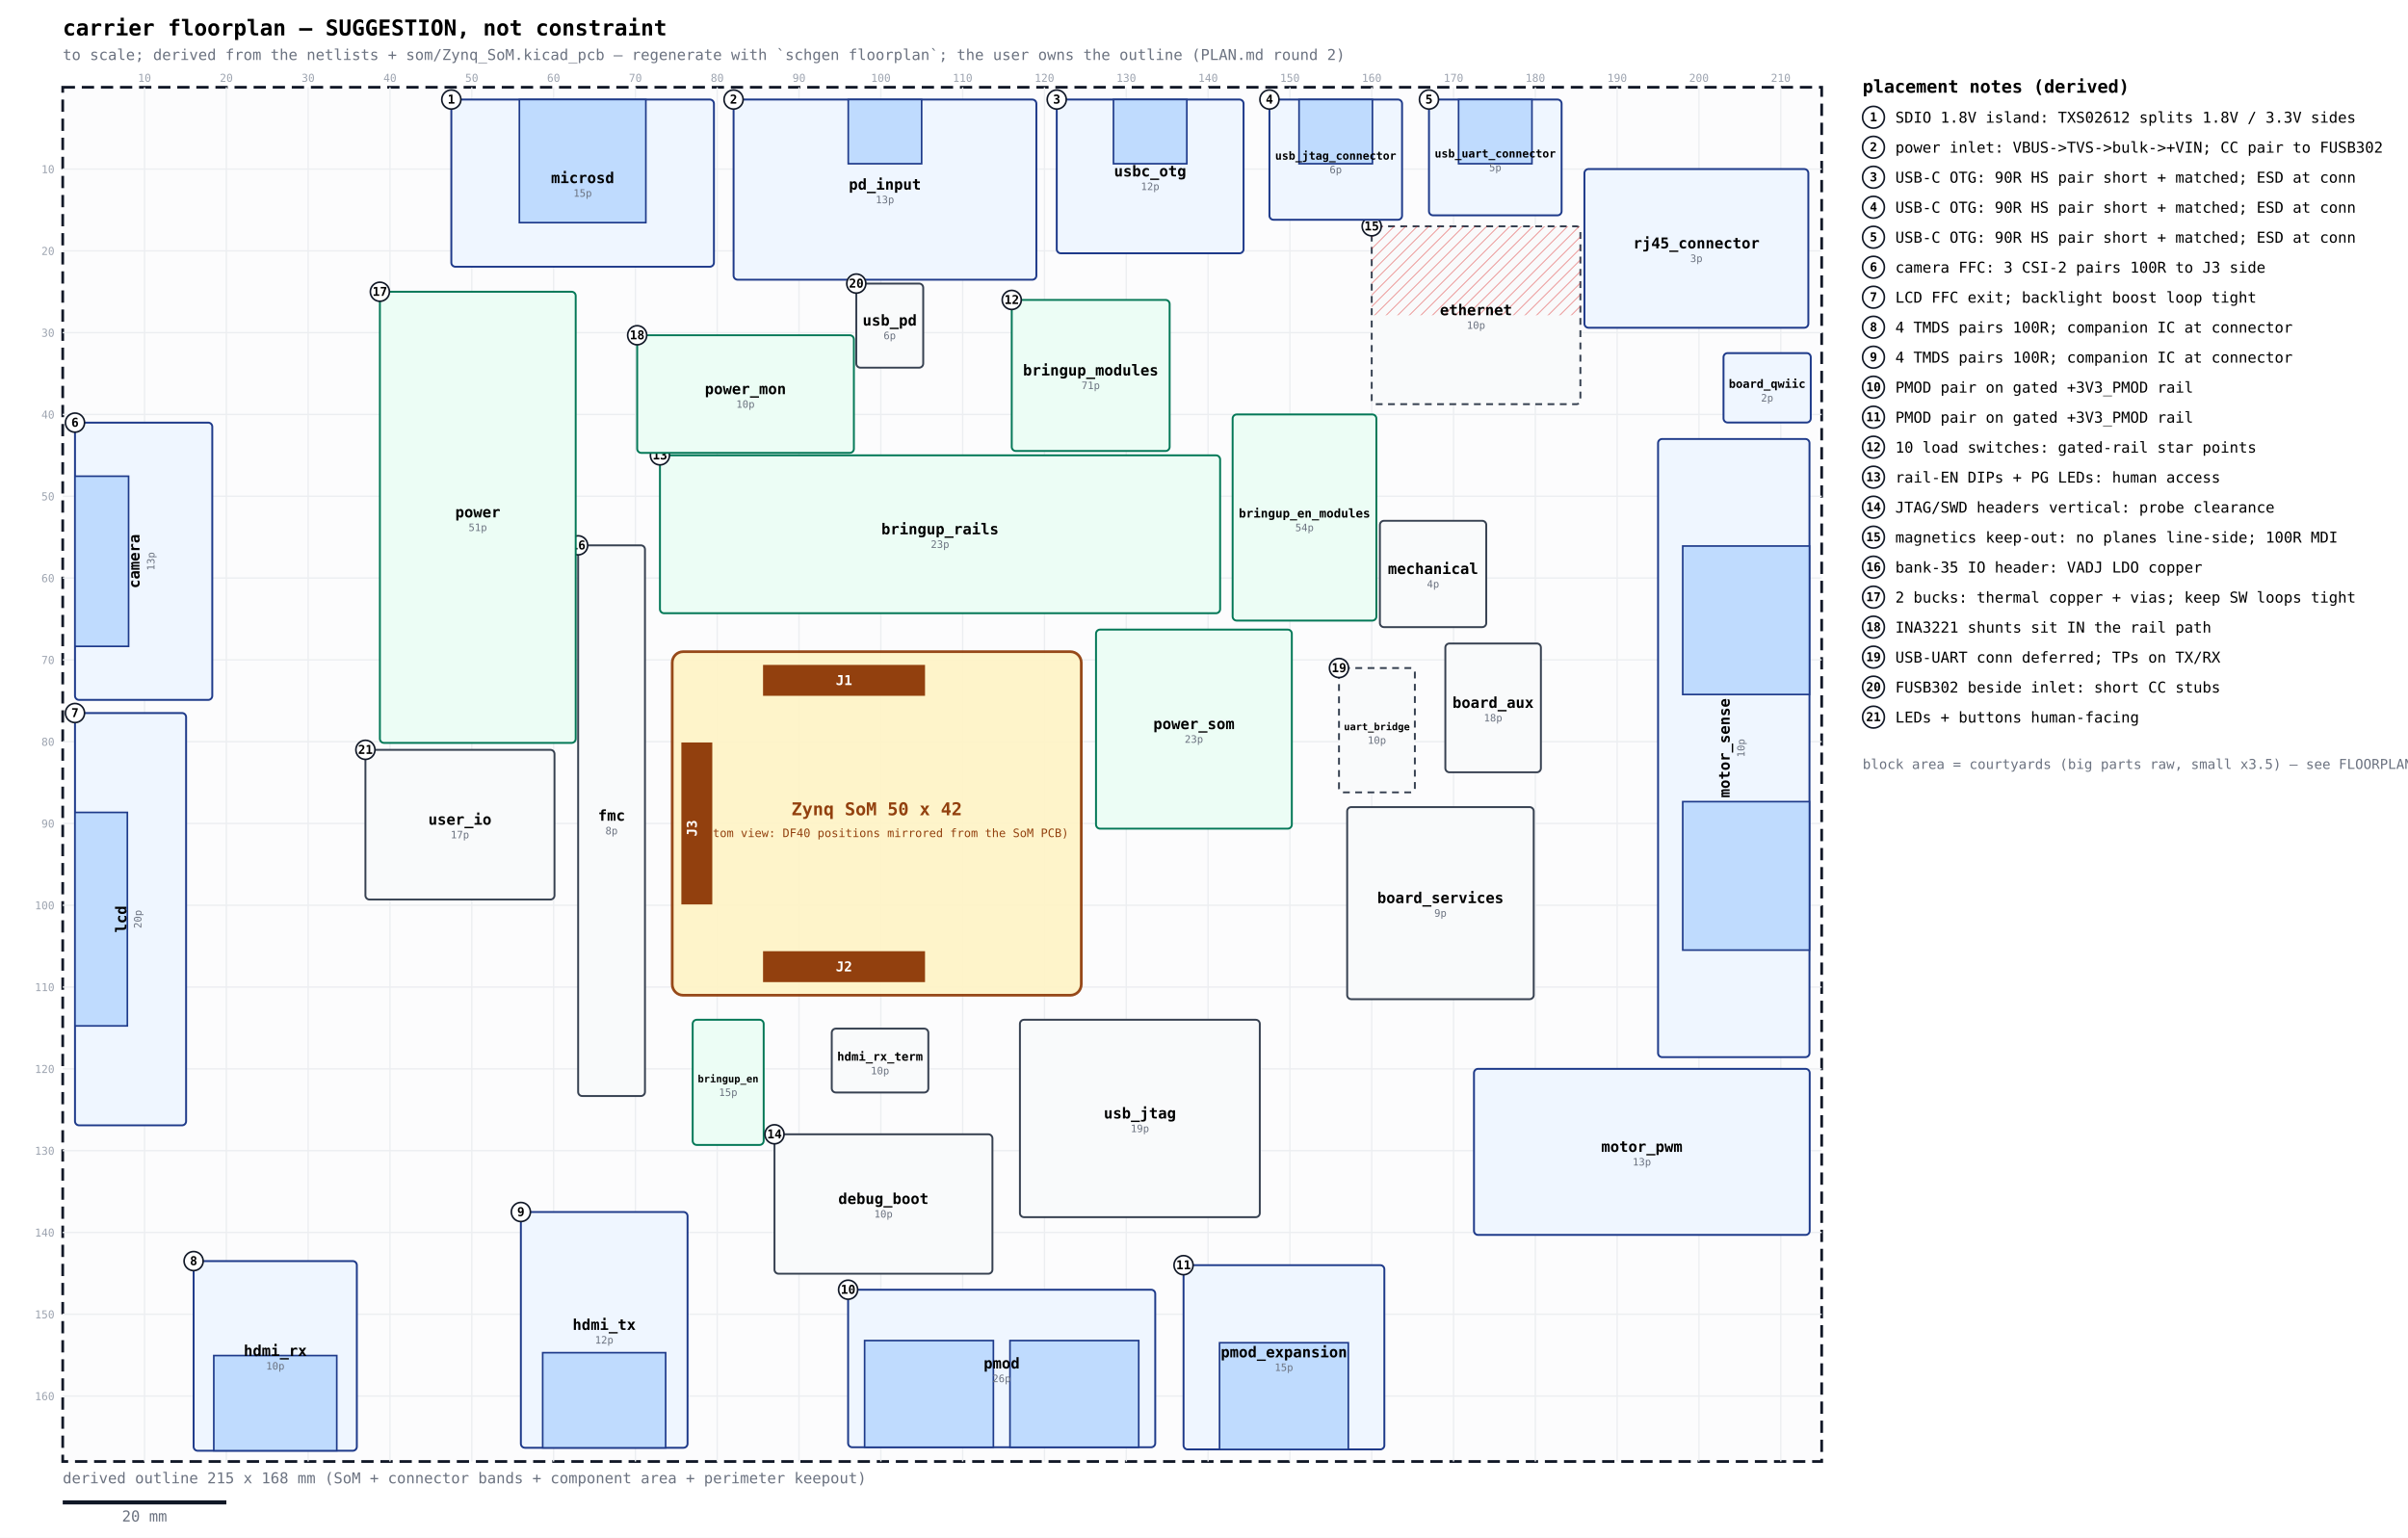
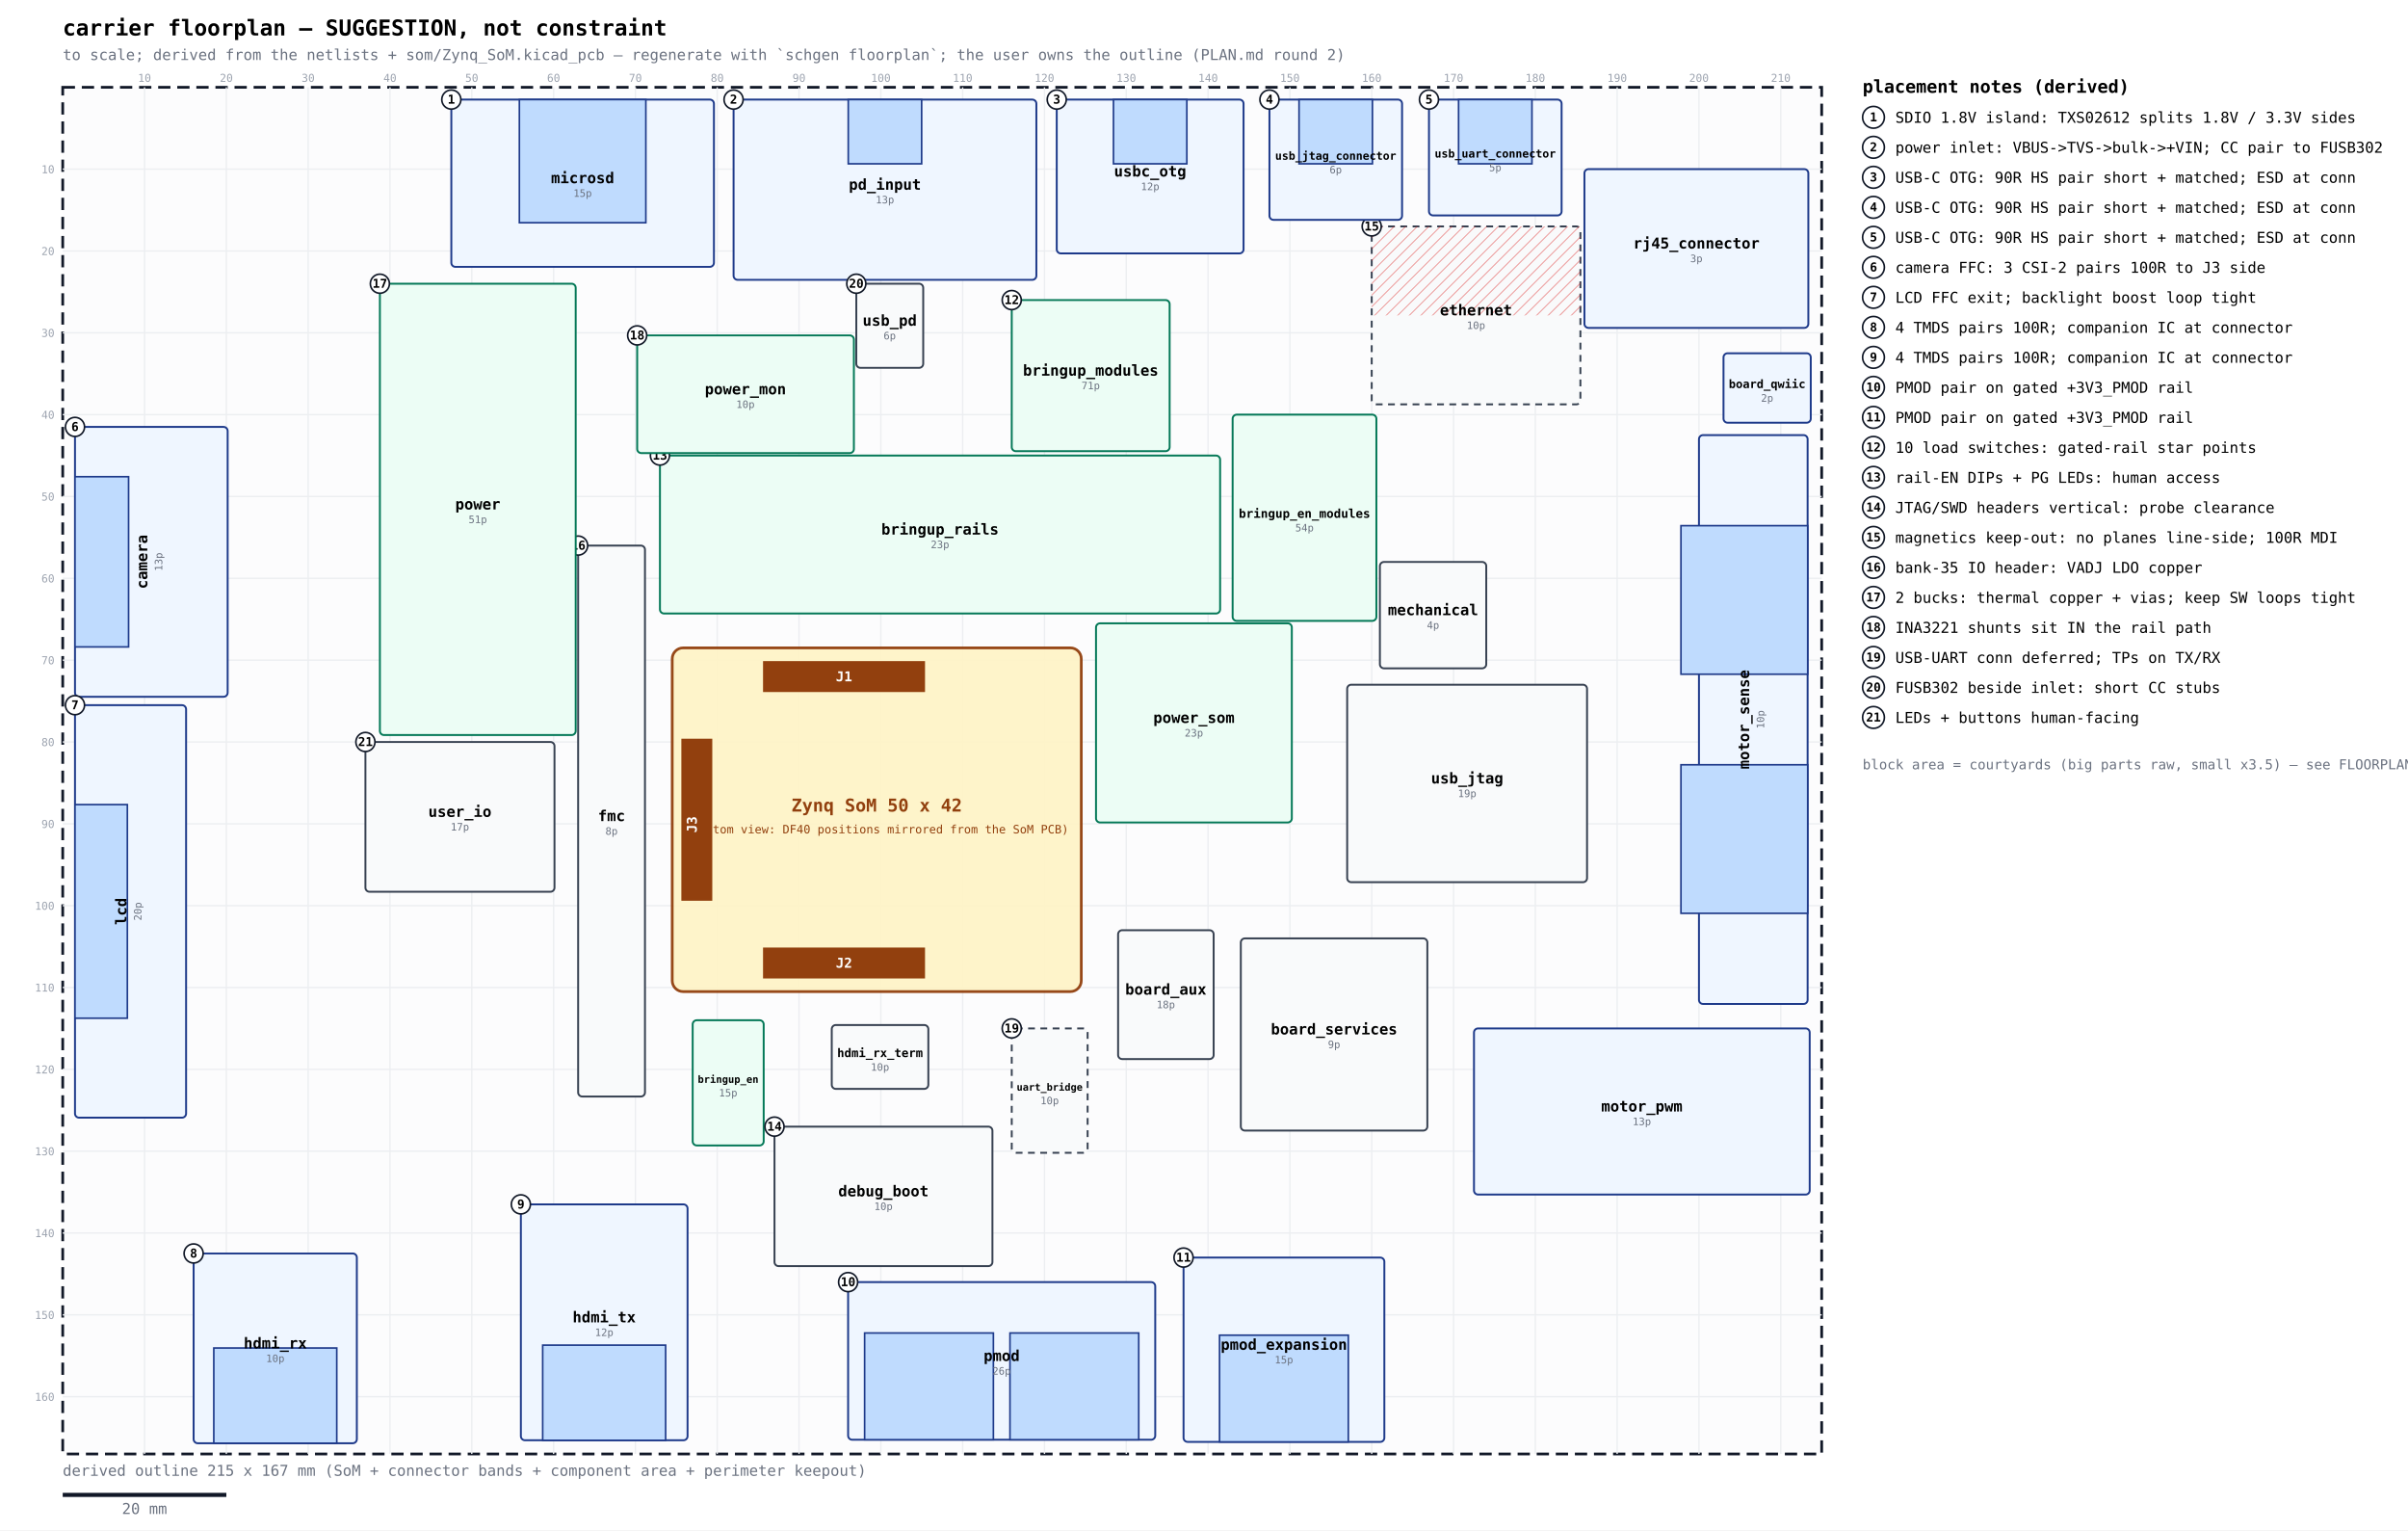
- <svg xmlns="http://www.w3.org/2000/svg" viewBox="0 0 1766 1128" font-family="ui-monospace, SFMono-Regular, Menlo, monospace" font-size="11">
+ <svg xmlns="http://www.w3.org/2000/svg" viewBox="0 0 1766 1122" font-family="ui-monospace, SFMono-Regular, Menlo, monospace" font-size="11">
  <defs>
    <pattern id="keepout" width="6" height="6" patternUnits="userSpaceOnUse" patternTransform="rotate(45)">
      <line x1="0" y1="0" x2="0" y2="6" stroke="#dc2626" stroke-width="1.2" />
    </pattern>
  </defs>
-   <rect width="1766" height="1128" fill="white" />
+   <rect width="1766" height="1122" fill="white" />
  <text x="46.0" y="26" font-size="16" font-weight="bold">carrier floorplan — SUGGESTION, not constraint</text>
  <text x="46.0" y="44" fill="#6b7280">to scale; derived from the netlists + som/Zynq_SoM.kicad_pcb — regenerate with `schgen floorplan`; the user owns the outline (PLAN.md round 2)</text>
-   <rect x="46.0" y="64.0" width="1290" height="1008" fill="#fcfcfd" stroke="#111827" stroke-width="2" stroke-dasharray="9,5" />
-   <line x1="106.0" y1="64.0" x2="106.0" y2="1072.0" stroke="#eceef1" stroke-width="1" />
+   <rect x="46.0" y="64.0" width="1290" height="1002" fill="#fcfcfd" stroke="#111827" stroke-width="2" stroke-dasharray="9,5" />
+   <line x1="106.0" y1="64.0" x2="106.0" y2="1066.0" stroke="#eceef1" stroke-width="1" />
  <text x="106.0" y="60.0" fill="#9ca3af" font-size="8" text-anchor="middle">10</text>
-   <line x1="166.0" y1="64.0" x2="166.0" y2="1072.0" stroke="#eceef1" stroke-width="1" />
+   <line x1="166.0" y1="64.0" x2="166.0" y2="1066.0" stroke="#eceef1" stroke-width="1" />
  <text x="166.0" y="60.0" fill="#9ca3af" font-size="8" text-anchor="middle">20</text>
-   <line x1="226.0" y1="64.0" x2="226.0" y2="1072.0" stroke="#eceef1" stroke-width="1" />
+   <line x1="226.0" y1="64.0" x2="226.0" y2="1066.0" stroke="#eceef1" stroke-width="1" />
  <text x="226.0" y="60.0" fill="#9ca3af" font-size="8" text-anchor="middle">30</text>
-   <line x1="286.0" y1="64.0" x2="286.0" y2="1072.0" stroke="#eceef1" stroke-width="1" />
+   <line x1="286.0" y1="64.0" x2="286.0" y2="1066.0" stroke="#eceef1" stroke-width="1" />
  <text x="286.0" y="60.0" fill="#9ca3af" font-size="8" text-anchor="middle">40</text>
-   <line x1="346.0" y1="64.0" x2="346.0" y2="1072.0" stroke="#eceef1" stroke-width="1" />
+   <line x1="346.0" y1="64.0" x2="346.0" y2="1066.0" stroke="#eceef1" stroke-width="1" />
  <text x="346.0" y="60.0" fill="#9ca3af" font-size="8" text-anchor="middle">50</text>
-   <line x1="406.0" y1="64.0" x2="406.0" y2="1072.0" stroke="#eceef1" stroke-width="1" />
+   <line x1="406.0" y1="64.0" x2="406.0" y2="1066.0" stroke="#eceef1" stroke-width="1" />
  <text x="406.0" y="60.0" fill="#9ca3af" font-size="8" text-anchor="middle">60</text>
-   <line x1="466.0" y1="64.0" x2="466.0" y2="1072.0" stroke="#eceef1" stroke-width="1" />
+   <line x1="466.0" y1="64.0" x2="466.0" y2="1066.0" stroke="#eceef1" stroke-width="1" />
  <text x="466.0" y="60.0" fill="#9ca3af" font-size="8" text-anchor="middle">70</text>
-   <line x1="526.0" y1="64.0" x2="526.0" y2="1072.0" stroke="#eceef1" stroke-width="1" />
+   <line x1="526.0" y1="64.0" x2="526.0" y2="1066.0" stroke="#eceef1" stroke-width="1" />
  <text x="526.0" y="60.0" fill="#9ca3af" font-size="8" text-anchor="middle">80</text>
-   <line x1="586.0" y1="64.0" x2="586.0" y2="1072.0" stroke="#eceef1" stroke-width="1" />
+   <line x1="586.0" y1="64.0" x2="586.0" y2="1066.0" stroke="#eceef1" stroke-width="1" />
  <text x="586.0" y="60.0" fill="#9ca3af" font-size="8" text-anchor="middle">90</text>
-   <line x1="646.0" y1="64.0" x2="646.0" y2="1072.0" stroke="#eceef1" stroke-width="1" />
+   <line x1="646.0" y1="64.0" x2="646.0" y2="1066.0" stroke="#eceef1" stroke-width="1" />
  <text x="646.0" y="60.0" fill="#9ca3af" font-size="8" text-anchor="middle">100</text>
-   <line x1="706.0" y1="64.0" x2="706.0" y2="1072.0" stroke="#eceef1" stroke-width="1" />
+   <line x1="706.0" y1="64.0" x2="706.0" y2="1066.0" stroke="#eceef1" stroke-width="1" />
  <text x="706.0" y="60.0" fill="#9ca3af" font-size="8" text-anchor="middle">110</text>
-   <line x1="766.0" y1="64.0" x2="766.0" y2="1072.0" stroke="#eceef1" stroke-width="1" />
+   <line x1="766.0" y1="64.0" x2="766.0" y2="1066.0" stroke="#eceef1" stroke-width="1" />
  <text x="766.0" y="60.0" fill="#9ca3af" font-size="8" text-anchor="middle">120</text>
-   <line x1="826.0" y1="64.0" x2="826.0" y2="1072.0" stroke="#eceef1" stroke-width="1" />
+   <line x1="826.0" y1="64.0" x2="826.0" y2="1066.0" stroke="#eceef1" stroke-width="1" />
  <text x="826.0" y="60.0" fill="#9ca3af" font-size="8" text-anchor="middle">130</text>
-   <line x1="886.0" y1="64.0" x2="886.0" y2="1072.0" stroke="#eceef1" stroke-width="1" />
+   <line x1="886.0" y1="64.0" x2="886.0" y2="1066.0" stroke="#eceef1" stroke-width="1" />
  <text x="886.0" y="60.0" fill="#9ca3af" font-size="8" text-anchor="middle">140</text>
-   <line x1="946.0" y1="64.0" x2="946.0" y2="1072.0" stroke="#eceef1" stroke-width="1" />
+   <line x1="946.0" y1="64.0" x2="946.0" y2="1066.0" stroke="#eceef1" stroke-width="1" />
  <text x="946.0" y="60.0" fill="#9ca3af" font-size="8" text-anchor="middle">150</text>
-   <line x1="1006.0" y1="64.0" x2="1006.0" y2="1072.0" stroke="#eceef1" stroke-width="1" />
+   <line x1="1006.0" y1="64.0" x2="1006.0" y2="1066.0" stroke="#eceef1" stroke-width="1" />
  <text x="1006.0" y="60.0" fill="#9ca3af" font-size="8" text-anchor="middle">160</text>
-   <line x1="1066.0" y1="64.0" x2="1066.0" y2="1072.0" stroke="#eceef1" stroke-width="1" />
+   <line x1="1066.0" y1="64.0" x2="1066.0" y2="1066.0" stroke="#eceef1" stroke-width="1" />
  <text x="1066.0" y="60.0" fill="#9ca3af" font-size="8" text-anchor="middle">170</text>
-   <line x1="1126.0" y1="64.0" x2="1126.0" y2="1072.0" stroke="#eceef1" stroke-width="1" />
+   <line x1="1126.0" y1="64.0" x2="1126.0" y2="1066.0" stroke="#eceef1" stroke-width="1" />
  <text x="1126.0" y="60.0" fill="#9ca3af" font-size="8" text-anchor="middle">180</text>
-   <line x1="1186.0" y1="64.0" x2="1186.0" y2="1072.0" stroke="#eceef1" stroke-width="1" />
+   <line x1="1186.0" y1="64.0" x2="1186.0" y2="1066.0" stroke="#eceef1" stroke-width="1" />
  <text x="1186.0" y="60.0" fill="#9ca3af" font-size="8" text-anchor="middle">190</text>
-   <line x1="1246.0" y1="64.0" x2="1246.0" y2="1072.0" stroke="#eceef1" stroke-width="1" />
+   <line x1="1246.0" y1="64.0" x2="1246.0" y2="1066.0" stroke="#eceef1" stroke-width="1" />
  <text x="1246.0" y="60.0" fill="#9ca3af" font-size="8" text-anchor="middle">200</text>
-   <line x1="1306.0" y1="64.0" x2="1306.0" y2="1072.0" stroke="#eceef1" stroke-width="1" />
+   <line x1="1306.0" y1="64.0" x2="1306.0" y2="1066.0" stroke="#eceef1" stroke-width="1" />
  <text x="1306.0" y="60.0" fill="#9ca3af" font-size="8" text-anchor="middle">210</text>
  <line x1="46.0" y1="124.0" x2="1336.0" y2="124.0" stroke="#eceef1" stroke-width="1" />
  <text x="40.0" y="127.0" fill="#9ca3af" font-size="8" text-anchor="end">10</text>
  <line x1="46.0" y1="184.0" x2="1336.0" y2="184.0" stroke="#eceef1" stroke-width="1" />
  <text x="40.0" y="187.0" fill="#9ca3af" font-size="8" text-anchor="end">20</text>
  <line x1="46.0" y1="244.0" x2="1336.0" y2="244.0" stroke="#eceef1" stroke-width="1" />
  <text x="40.0" y="247.0" fill="#9ca3af" font-size="8" text-anchor="end">30</text>
  <line x1="46.0" y1="304.0" x2="1336.0" y2="304.0" stroke="#eceef1" stroke-width="1" />
  <text x="40.0" y="307.0" fill="#9ca3af" font-size="8" text-anchor="end">40</text>
  <line x1="46.0" y1="364.0" x2="1336.0" y2="364.0" stroke="#eceef1" stroke-width="1" />
  <text x="40.0" y="367.0" fill="#9ca3af" font-size="8" text-anchor="end">50</text>
  <line x1="46.0" y1="424.0" x2="1336.0" y2="424.0" stroke="#eceef1" stroke-width="1" />
  <text x="40.0" y="427.0" fill="#9ca3af" font-size="8" text-anchor="end">60</text>
  <line x1="46.0" y1="484.0" x2="1336.0" y2="484.0" stroke="#eceef1" stroke-width="1" />
  <text x="40.0" y="487.0" fill="#9ca3af" font-size="8" text-anchor="end">70</text>
  <line x1="46.0" y1="544.0" x2="1336.0" y2="544.0" stroke="#eceef1" stroke-width="1" />
  <text x="40.0" y="547.0" fill="#9ca3af" font-size="8" text-anchor="end">80</text>
  <line x1="46.0" y1="604.0" x2="1336.0" y2="604.0" stroke="#eceef1" stroke-width="1" />
  <text x="40.0" y="607.0" fill="#9ca3af" font-size="8" text-anchor="end">90</text>
  <line x1="46.0" y1="664.0" x2="1336.0" y2="664.0" stroke="#eceef1" stroke-width="1" />
  <text x="40.0" y="667.0" fill="#9ca3af" font-size="8" text-anchor="end">100</text>
  <line x1="46.0" y1="724.0" x2="1336.0" y2="724.0" stroke="#eceef1" stroke-width="1" />
  <text x="40.0" y="727.0" fill="#9ca3af" font-size="8" text-anchor="end">110</text>
  <line x1="46.0" y1="784.0" x2="1336.0" y2="784.0" stroke="#eceef1" stroke-width="1" />
  <text x="40.0" y="787.0" fill="#9ca3af" font-size="8" text-anchor="end">120</text>
  <line x1="46.0" y1="844.0" x2="1336.0" y2="844.0" stroke="#eceef1" stroke-width="1" />
  <text x="40.0" y="847.0" fill="#9ca3af" font-size="8" text-anchor="end">130</text>
  <line x1="46.0" y1="904.0" x2="1336.0" y2="904.0" stroke="#eceef1" stroke-width="1" />
  <text x="40.0" y="907.0" fill="#9ca3af" font-size="8" text-anchor="end">140</text>
  <line x1="46.0" y1="964.0" x2="1336.0" y2="964.0" stroke="#eceef1" stroke-width="1" />
  <text x="40.0" y="967.0" fill="#9ca3af" font-size="8" text-anchor="end">150</text>
  <line x1="46.0" y1="1024.0" x2="1336.0" y2="1024.0" stroke="#eceef1" stroke-width="1" />
  <text x="40.0" y="1027.0" fill="#9ca3af" font-size="8" text-anchor="end">160</text>
-   <text x="46.0" y="1088.0" fill="#6b7280">derived outline 215 x 168 mm (SoM + connector bands + component area + perimeter keepout)</text>
-   <rect x="1060.0" y="472.0" width="70.08" height="94.464" rx="3" fill="#f9fafb" stroke="#374151" stroke-width="1.4" />
-   <text x="1095.0" y="519.2" text-anchor="middle" font-size="11.0" font-weight="bold">board_aux</text>
-   <text x="1095.0" y="529.2" text-anchor="middle" font-size="7.5" fill="#6b7280">18p</text>
+   <text x="46.0" y="1082.0" fill="#6b7280">derived outline 215 x 167 mm (SoM + connector bands + component area + perimeter keepout)</text>
+   <rect x="820.0" y="682.0" width="70.08" height="94.464" rx="3" fill="#f9fafb" stroke="#374151" stroke-width="1.4" />
+   <text x="855.0" y="729.2" text-anchor="middle" font-size="11.0" font-weight="bold">board_aux</text>
+   <text x="855.0" y="739.2" text-anchor="middle" font-size="7.5" fill="#6b7280">18p</text>
  <rect x="1264.0" y="259.0" width="63.996" height="50.911" rx="3" fill="#eff6ff" stroke="#1e3a8a" stroke-width="1.4" />
  <text x="1296.0" y="284.5" text-anchor="middle" font-size="8.5" font-weight="bold">board_qwiic</text>
  <text x="1296.0" y="294.5" text-anchor="middle" font-size="7.5" fill="#6b7280">2p</text>
-   <rect x="988.0" y="592.0" width="136.8" height="140.898" rx="3" fill="#f9fafb" stroke="#374151" stroke-width="1.4" />
-   <text x="1056.4" y="662.4" text-anchor="middle" font-size="11.0" font-weight="bold">board_services</text>
-   <text x="1056.4" y="672.4" text-anchor="middle" font-size="7.5" fill="#6b7280">9p</text>
+   <rect x="910.0" y="688.0" width="136.8" height="140.898" rx="3" fill="#f9fafb" stroke="#374151" stroke-width="1.4" />
+   <text x="978.4" y="758.4" text-anchor="middle" font-size="11.0" font-weight="bold">board_services</text>
+   <text x="978.4" y="768.4" text-anchor="middle" font-size="7.5" fill="#6b7280">9p</text>
  <rect x="508.0" y="748.0" width="52.08" height="91.8" rx="3" fill="#ecfdf5" stroke="#047857" stroke-width="1.4" />
  <text x="534.0" y="793.9" text-anchor="middle" font-size="7.4" font-weight="bold">bringup_en</text>
  <text x="534.0" y="803.9" text-anchor="middle" font-size="7.5" fill="#6b7280">15p</text>
  <rect x="904.0" y="304.0" width="105.42" height="151.2" rx="3" fill="#ecfdf5" stroke="#047857" stroke-width="1.4" />
  <text x="956.7" y="379.6" text-anchor="middle" font-size="8.9" font-weight="bold">bringup_en_modules</text>
  <text x="956.7" y="389.6" text-anchor="middle" font-size="7.5" fill="#6b7280">54p</text>
  <rect x="742.0" y="220.0" width="115.8" height="110.796" rx="3" fill="#ecfdf5" stroke="#047857" stroke-width="1.4" />
  <text x="799.9" y="275.4" text-anchor="middle" font-size="11.0" font-weight="bold">bringup_modules</text>
  <text x="799.9" y="285.4" text-anchor="middle" font-size="7.5" fill="#6b7280">71p</text>
  <circle cx="742" cy="220" r="7" fill="white" stroke="#111827" stroke-width="1.2" />
  <text x="742" y="223" text-anchor="middle" font-size="9" font-weight="bold">12</text>
  <rect x="484.0" y="334.0" width="410.82" height="115.8" rx="3" fill="#ecfdf5" stroke="#047857" stroke-width="1.4" />
  <text x="689.4" y="391.9" text-anchor="middle" font-size="11.0" font-weight="bold">bringup_rails</text>
  <text x="689.4" y="401.9" text-anchor="middle" font-size="7.5" fill="#6b7280">23p</text>
  <circle cx="484" cy="334" r="7" fill="white" stroke="#111827" stroke-width="1.2" />
  <text x="484" y="337" text-anchor="middle" font-size="9" font-weight="bold">13</text>
-   <rect x="55.0" y="310.0" width="100.681" height="203.371" rx="3" fill="#eff6ff" stroke="#1e3a8a" stroke-width="1.4" />
-   <rect x="55.0" y="349.3" width="39.3" height="124.8" fill="#bfdbfe" stroke="#1e3a8a" stroke-width="1.2" />
-   <text x="102.3" y="411.7" text-anchor="middle" font-size="11.0" font-weight="bold" transform="rotate(-90 102.3 411.7)">camera</text>
-   <text x="113.3" y="411.7" text-anchor="middle" font-size="7.5" fill="#6b7280" transform="rotate(-90 113.3 411.7)">13p</text>
-   <circle cx="55" cy="310" r="7" fill="white" stroke="#111827" stroke-width="1.2" />
-   <text x="55" y="313" text-anchor="middle" font-size="9" font-weight="bold">6</text>
-   <rect x="568.0" y="832.0" width="159.84" height="102.264" rx="3" fill="#f9fafb" stroke="#374151" stroke-width="1.4" />
-   <text x="647.9" y="883.1" text-anchor="middle" font-size="11.0" font-weight="bold">debug_boot</text>
-   <text x="647.9" y="893.1" text-anchor="middle" font-size="7.5" fill="#6b7280">10p</text>
-   <circle cx="568" cy="832" r="7" fill="white" stroke="#111827" stroke-width="1.2" />
-   <text x="568" y="835" text-anchor="middle" font-size="9" font-weight="bold">14</text>
+   <rect x="55.0" y="313.0" width="111.96" height="197.851" rx="3" fill="#eff6ff" stroke="#1e3a8a" stroke-width="1.4" />
+   <rect x="55.0" y="349.5" width="39.3" height="124.8" fill="#bfdbfe" stroke="#1e3a8a" stroke-width="1.2" />
+   <text x="108" y="411.9" text-anchor="middle" font-size="11.0" font-weight="bold" transform="rotate(-90 108 411.9)">camera</text>
+   <text x="119" y="411.9" text-anchor="middle" font-size="7.5" fill="#6b7280" transform="rotate(-90 119 411.9)">13p</text>
+   <circle cx="55" cy="313" r="7" fill="white" stroke="#111827" stroke-width="1.2" />
+   <text x="55" y="316" text-anchor="middle" font-size="9" font-weight="bold">6</text>
+   <rect x="568.0" y="826.0" width="159.84" height="102.264" rx="3" fill="#f9fafb" stroke="#374151" stroke-width="1.4" />
+   <text x="647.9" y="877.1" text-anchor="middle" font-size="11.0" font-weight="bold">debug_boot</text>
+   <text x="647.9" y="887.1" text-anchor="middle" font-size="7.5" fill="#6b7280">10p</text>
+   <circle cx="568" cy="826" r="7" fill="white" stroke="#111827" stroke-width="1.2" />
+   <text x="568" y="829" text-anchor="middle" font-size="9" font-weight="bold">14</text>
  <rect x="1006.0" y="166.0" width="153.046" height="130.47" rx="3" fill="#f9fafb" stroke="#374151" stroke-width="1.4" stroke-dasharray="5,4" />
  <rect x="1006" y="166" width="153.046" height="65.235" fill="url(#keepout)" opacity="0.5" />
  <text x="1082.5" y="231.2" text-anchor="middle" font-size="11.0" font-weight="bold">ethernet</text>
  <text x="1082.5" y="241.2" text-anchor="middle" font-size="7.5" fill="#6b7280">10p</text>
  <circle cx="1006" cy="166" r="7" fill="white" stroke="#111827" stroke-width="1.2" />
  <text x="1006" y="169" text-anchor="middle" font-size="9" font-weight="bold">15</text>
  <rect x="424.0" y="400.0" width="49.02" height="403.92" rx="3" fill="#f9fafb" stroke="#374151" stroke-width="1.4" />
  <text x="448.5" y="602.0" text-anchor="middle" font-size="11.0" font-weight="bold">fmc</text>
  <text x="448.5" y="612.0" text-anchor="middle" font-size="7.5" fill="#6b7280">8p</text>
  <circle cx="424" cy="400" r="7" fill="white" stroke="#111827" stroke-width="1.2" />
  <text x="424" y="403" text-anchor="middle" font-size="9" font-weight="bold">16</text>
-   <rect x="142.0" y="925.0" width="119.7" height="139.129" rx="3" fill="#eff6ff" stroke="#1e3a8a" stroke-width="1.4" />
-   <rect x="156.8" y="994.3" width="90.18" height="69.78" fill="#bfdbfe" stroke="#1e3a8a" stroke-width="1.2" />
-   <text x="201.9" y="994.6" text-anchor="middle" font-size="11.0" font-weight="bold">hdmi_rx</text>
-   <text x="201.9" y="1004.6" text-anchor="middle" font-size="7.5" fill="#6b7280">10p</text>
-   <circle cx="142" cy="925" r="7" fill="white" stroke="#111827" stroke-width="1.2" />
-   <text x="142" y="928" text-anchor="middle" font-size="9" font-weight="bold">8</text>
-   <rect x="610.0" y="754.5" width="70.83" height="46.83" rx="3" fill="#f9fafb" stroke="#374151" stroke-width="1.4" />
-   <text x="645.4" y="778.0" text-anchor="middle" font-size="8.7" font-weight="bold">hdmi_rx_term</text>
-   <text x="645.4" y="788.0" text-anchor="middle" font-size="7.5" fill="#6b7280">10p</text>
-   <rect x="382.0" y="889.0" width="122.249" height="172.936" rx="3" fill="#eff6ff" stroke="#1e3a8a" stroke-width="1.4" />
-   <rect x="398.0" y="992.2" width="90.18" height="69.78" fill="#bfdbfe" stroke="#1e3a8a" stroke-width="1.2" />
-   <text x="443.1" y="975.5" text-anchor="middle" font-size="11.0" font-weight="bold">hdmi_tx</text>
-   <text x="443.1" y="985.5" text-anchor="middle" font-size="7.5" fill="#6b7280">12p</text>
-   <circle cx="382" cy="889" r="7" fill="white" stroke="#111827" stroke-width="1.2" />
-   <text x="382" y="892" text-anchor="middle" font-size="9" font-weight="bold">9</text>
-   <rect x="55.0" y="523.0" width="81.48" height="302.43" rx="3" fill="#eff6ff" stroke="#1e3a8a" stroke-width="1.4" />
-   <rect x="55.0" y="595.9" width="38.4" height="156.6" fill="#bfdbfe" stroke="#1e3a8a" stroke-width="1.2" />
-   <text x="92.7" y="674.2" text-anchor="middle" font-size="11.0" font-weight="bold" transform="rotate(-90 92.7 674.2)">lcd</text>
-   <text x="103.7" y="674.2" text-anchor="middle" font-size="7.5" fill="#6b7280" transform="rotate(-90 103.7 674.2)">20p</text>
-   <circle cx="55" cy="523" r="7" fill="white" stroke="#111827" stroke-width="1.2" />
-   <text x="55" y="526" text-anchor="middle" font-size="9" font-weight="bold">7</text>
-   <rect x="1012.0" y="382.0" width="78" height="78" rx="3" fill="#f9fafb" stroke="#374151" stroke-width="1.4" />
-   <text x="1051.0" y="421.0" text-anchor="middle" font-size="11.0" font-weight="bold">mechanical</text>
-   <text x="1051.0" y="431.0" text-anchor="middle" font-size="7.5" fill="#6b7280">4p</text>
+   <rect x="142.0" y="919.0" width="119.7" height="139.129" rx="3" fill="#eff6ff" stroke="#1e3a8a" stroke-width="1.4" />
+   <rect x="156.8" y="988.3" width="90.18" height="69.78" fill="#bfdbfe" stroke="#1e3a8a" stroke-width="1.2" />
+   <text x="201.9" y="988.6" text-anchor="middle" font-size="11.0" font-weight="bold">hdmi_rx</text>
+   <text x="201.9" y="998.6" text-anchor="middle" font-size="7.5" fill="#6b7280">10p</text>
+   <circle cx="142" cy="919" r="7" fill="white" stroke="#111827" stroke-width="1.2" />
+   <text x="142" y="922" text-anchor="middle" font-size="9" font-weight="bold">8</text>
+   <rect x="610.0" y="751.5" width="70.83" height="46.83" rx="3" fill="#f9fafb" stroke="#374151" stroke-width="1.4" />
+   <text x="645.4" y="775.0" text-anchor="middle" font-size="8.7" font-weight="bold">hdmi_rx_term</text>
+   <text x="645.4" y="785.0" text-anchor="middle" font-size="7.5" fill="#6b7280">10p</text>
+   <rect x="382.0" y="883.0" width="122.249" height="172.936" rx="3" fill="#eff6ff" stroke="#1e3a8a" stroke-width="1.4" />
+   <rect x="398.0" y="986.2" width="90.18" height="69.78" fill="#bfdbfe" stroke="#1e3a8a" stroke-width="1.2" />
+   <text x="443.1" y="969.5" text-anchor="middle" font-size="11.0" font-weight="bold">hdmi_tx</text>
+   <text x="443.1" y="979.5" text-anchor="middle" font-size="7.5" fill="#6b7280">12p</text>
+   <circle cx="382" cy="883" r="7" fill="white" stroke="#111827" stroke-width="1.2" />
+   <text x="382" y="886" text-anchor="middle" font-size="9" font-weight="bold">9</text>
+   <rect x="55.0" y="517.0" width="81.48" height="302.43" rx="3" fill="#eff6ff" stroke="#1e3a8a" stroke-width="1.4" />
+   <rect x="55.0" y="589.9" width="38.4" height="156.6" fill="#bfdbfe" stroke="#1e3a8a" stroke-width="1.2" />
+   <text x="92.7" y="668.2" text-anchor="middle" font-size="11.0" font-weight="bold" transform="rotate(-90 92.7 668.2)">lcd</text>
+   <text x="103.7" y="668.2" text-anchor="middle" font-size="7.5" fill="#6b7280" transform="rotate(-90 103.7 668.2)">20p</text>
+   <circle cx="55" cy="517" r="7" fill="white" stroke="#111827" stroke-width="1.2" />
+   <text x="55" y="520" text-anchor="middle" font-size="9" font-weight="bold">7</text>
+   <rect x="1012.0" y="412.0" width="78" height="78" rx="3" fill="#f9fafb" stroke="#374151" stroke-width="1.4" />
+   <text x="1051.0" y="451.0" text-anchor="middle" font-size="11.0" font-weight="bold">mechanical</text>
+   <text x="1051.0" y="461.0" text-anchor="middle" font-size="7.5" fill="#6b7280">4p</text>
  <rect x="331.0" y="73.0" width="192.588" height="122.647" rx="3" fill="#eff6ff" stroke="#1e3a8a" stroke-width="1.4" />
  <rect x="380.9" y="73.0" width="92.76" height="90.3" fill="#bfdbfe" stroke="#1e3a8a" stroke-width="1.2" />
  <text x="427.3" y="134.3" text-anchor="middle" font-size="11.0" font-weight="bold">microsd</text>
  <text x="427.3" y="144.3" text-anchor="middle" font-size="7.5" fill="#6b7280">15p</text>
  <circle cx="331" cy="73" r="7" fill="white" stroke="#111827" stroke-width="1.2" />
  <text x="331" y="76" text-anchor="middle" font-size="9" font-weight="bold">1</text>
-   <rect x="1081.0" y="784.0" width="246.209" height="121.8" rx="3" fill="#eff6ff" stroke="#1e3a8a" stroke-width="1.4" />
-   <text x="1204.1" y="844.9" text-anchor="middle" font-size="11.0" font-weight="bold">motor_pwm</text>
-   <text x="1204.1" y="854.9" text-anchor="middle" font-size="7.5" fill="#6b7280">13p</text>
-   <rect x="1216.0" y="322.0" width="111.06" height="453.414" rx="3" fill="#eff6ff" stroke="#1e3a8a" stroke-width="1.4" />
-   <rect x="1234.1" y="400.5" width="92.94" height="108.9" fill="#bfdbfe" stroke="#1e3a8a" stroke-width="1.2" />
-   <rect x="1234.1" y="588.0" width="92.94" height="108.9" fill="#bfdbfe" stroke="#1e3a8a" stroke-width="1.2" />
-   <text x="1268.5" y="548.7" text-anchor="middle" font-size="11.0" font-weight="bold" transform="rotate(-90 1268.5 548.7)">motor_sense</text>
-   <text x="1279.5" y="548.7" text-anchor="middle" font-size="7.5" fill="#6b7280" transform="rotate(-90 1279.5 548.7)">10p</text>
+   <rect x="1081.0" y="754.0" width="246.209" height="121.8" rx="3" fill="#eff6ff" stroke="#1e3a8a" stroke-width="1.4" />
+   <text x="1204.1" y="814.9" text-anchor="middle" font-size="11.0" font-weight="bold">motor_pwm</text>
+   <text x="1204.1" y="824.9" text-anchor="middle" font-size="7.5" fill="#6b7280">13p</text>
+   <rect x="1246.0" y="319.0" width="79.696" height="417.065" rx="3" fill="#eff6ff" stroke="#1e3a8a" stroke-width="1.4" />
+   <rect x="1232.8" y="385.4" width="92.94" height="108.9" fill="#bfdbfe" stroke="#1e3a8a" stroke-width="1.2" />
+   <rect x="1232.8" y="560.7" width="92.94" height="108.9" fill="#bfdbfe" stroke="#1e3a8a" stroke-width="1.2" />
+   <text x="1282.8" y="527.5" text-anchor="middle" font-size="11.0" font-weight="bold" transform="rotate(-90 1282.8 527.5)">motor_sense</text>
+   <text x="1293.8" y="527.5" text-anchor="middle" font-size="7.5" fill="#6b7280" transform="rotate(-90 1293.8 527.5)">10p</text>
  <rect x="538.0" y="73.0" width="222.061" height="132.158" rx="3" fill="#eff6ff" stroke="#1e3a8a" stroke-width="1.4" />
  <rect x="622.1" y="73.0" width="53.82" height="47.1" fill="#bfdbfe" stroke="#1e3a8a" stroke-width="1.2" />
  <text x="649.0" y="139.1" text-anchor="middle" font-size="11.0" font-weight="bold">pd_input</text>
  <text x="649.0" y="149.1" text-anchor="middle" font-size="7.5" fill="#6b7280">13p</text>
  <circle cx="538" cy="73" r="7" fill="white" stroke="#111827" stroke-width="1.2" />
  <text x="538" y="76" text-anchor="middle" font-size="9" font-weight="bold">2</text>
-   <rect x="622.0" y="946.0" width="225.24" height="115.554" rx="3" fill="#eff6ff" stroke="#1e3a8a" stroke-width="1.4" />
-   <rect x="634.1" y="983.3" width="94.44" height="78.24" fill="#bfdbfe" stroke="#1e3a8a" stroke-width="1.2" />
-   <rect x="740.7" y="983.3" width="94.44" height="78.24" fill="#bfdbfe" stroke="#1e3a8a" stroke-width="1.2" />
-   <text x="734.6" y="1003.8" text-anchor="middle" font-size="11.0" font-weight="bold">pmod</text>
-   <text x="734.6" y="1013.8" text-anchor="middle" font-size="7.5" fill="#6b7280">26p</text>
-   <circle cx="622" cy="946" r="7" fill="white" stroke="#111827" stroke-width="1.2" />
-   <text x="622" y="949" text-anchor="middle" font-size="9" font-weight="bold">10</text>
-   <rect x="868.0" y="928.0" width="147.27" height="135.138" rx="3" fill="#eff6ff" stroke="#1e3a8a" stroke-width="1.4" />
-   <rect x="894.4" y="984.9" width="94.44" height="78.24" fill="#bfdbfe" stroke="#1e3a8a" stroke-width="1.2" />
-   <text x="941.6" y="995.6" text-anchor="middle" font-size="11.0" font-weight="bold">pmod_expansion</text>
-   <text x="941.6" y="1005.6" text-anchor="middle" font-size="7.5" fill="#6b7280">15p</text>
-   <circle cx="868" cy="928" r="7" fill="white" stroke="#111827" stroke-width="1.2" />
-   <text x="868" y="931" text-anchor="middle" font-size="9" font-weight="bold">11</text>
-   <rect x="278.6" y="214.0" width="143.609" height="330.902" rx="3" fill="#ecfdf5" stroke="#047857" stroke-width="1.4" />
-   <text x="350.4" y="379.5" text-anchor="middle" font-size="11.0" font-weight="bold">power</text>
-   <text x="350.4" y="389.5" text-anchor="middle" font-size="7.5" fill="#6b7280">51p</text>
-   <circle cx="278.6" cy="214" r="7" fill="white" stroke="#111827" stroke-width="1.2" />
-   <text x="278.6" y="217" text-anchor="middle" font-size="9" font-weight="bold">17</text>
+   <rect x="622.0" y="940.0" width="225.24" height="115.554" rx="3" fill="#eff6ff" stroke="#1e3a8a" stroke-width="1.4" />
+   <rect x="634.1" y="977.3" width="94.44" height="78.24" fill="#bfdbfe" stroke="#1e3a8a" stroke-width="1.2" />
+   <rect x="740.7" y="977.3" width="94.44" height="78.24" fill="#bfdbfe" stroke="#1e3a8a" stroke-width="1.2" />
+   <text x="734.6" y="997.8" text-anchor="middle" font-size="11.0" font-weight="bold">pmod</text>
+   <text x="734.6" y="1007.8" text-anchor="middle" font-size="7.5" fill="#6b7280">26p</text>
+   <circle cx="622" cy="940" r="7" fill="white" stroke="#111827" stroke-width="1.2" />
+   <text x="622" y="943" text-anchor="middle" font-size="9" font-weight="bold">10</text>
+   <rect x="868.0" y="922.0" width="147.27" height="135.138" rx="3" fill="#eff6ff" stroke="#1e3a8a" stroke-width="1.4" />
+   <rect x="894.4" y="978.9" width="94.44" height="78.24" fill="#bfdbfe" stroke="#1e3a8a" stroke-width="1.2" />
+   <text x="941.6" y="989.6" text-anchor="middle" font-size="11.0" font-weight="bold">pmod_expansion</text>
+   <text x="941.6" y="999.6" text-anchor="middle" font-size="7.5" fill="#6b7280">15p</text>
+   <circle cx="868" cy="922" r="7" fill="white" stroke="#111827" stroke-width="1.2" />
+   <text x="868" y="925" text-anchor="middle" font-size="9" font-weight="bold">11</text>
+   <rect x="278.6" y="208.0" width="143.609" height="330.902" rx="3" fill="#ecfdf5" stroke="#047857" stroke-width="1.4" />
+   <text x="350.4" y="373.5" text-anchor="middle" font-size="11.0" font-weight="bold">power</text>
+   <text x="350.4" y="383.5" text-anchor="middle" font-size="7.5" fill="#6b7280">51p</text>
+   <circle cx="278.6" cy="208" r="7" fill="white" stroke="#111827" stroke-width="1.2" />
+   <text x="278.6" y="211" text-anchor="middle" font-size="9" font-weight="bold">17</text>
  <rect x="467.3" y="245.9" width="158.932" height="86.283" rx="3" fill="#ecfdf5" stroke="#047857" stroke-width="1.4" />
  <text x="546.7" y="289.1" text-anchor="middle" font-size="11.0" font-weight="bold">power_mon</text>
  <text x="546.7" y="299.1" text-anchor="middle" font-size="7.5" fill="#6b7280">10p</text>
  <circle cx="467.3" cy="245.9" r="7" fill="white" stroke="#111827" stroke-width="1.2" />
  <text x="467.3" y="248.9" text-anchor="middle" font-size="9" font-weight="bold">18</text>
-   <rect x="803.8" y="461.8" width="143.609" height="146.01" rx="3" fill="#ecfdf5" stroke="#047857" stroke-width="1.4" />
-   <text x="875.6" y="534.8" text-anchor="middle" font-size="11.0" font-weight="bold">power_som</text>
-   <text x="875.6" y="544.8" text-anchor="middle" font-size="7.5" fill="#6b7280">23p</text>
+   <rect x="803.8" y="457.0" width="143.609" height="146.01" rx="3" fill="#ecfdf5" stroke="#047857" stroke-width="1.4" />
+   <text x="875.6" y="530.0" text-anchor="middle" font-size="11.0" font-weight="bold">power_som</text>
+   <text x="875.6" y="540.0" text-anchor="middle" font-size="7.5" fill="#6b7280">23p</text>
  <rect x="1162.0" y="124.0" width="164.22" height="116.4" rx="3" fill="#eff6ff" stroke="#1e3a8a" stroke-width="1.4" />
  <text x="1244.1" y="182.2" text-anchor="middle" font-size="11.0" font-weight="bold">rj45_connector</text>
  <text x="1244.1" y="192.2" text-anchor="middle" font-size="7.5" fill="#6b7280">3p</text>
-   <rect x="982.0" y="490.0" width="55.651" height="91.2" rx="3" fill="#f9fafb" stroke="#374151" stroke-width="1.4" stroke-dasharray="5,4" />
-   <text x="1009.8" y="535.6" text-anchor="middle" font-size="7.3" font-weight="bold">uart_bridge</text>
-   <text x="1009.8" y="545.6" text-anchor="middle" font-size="7.5" fill="#6b7280">10p</text>
-   <circle cx="982" cy="490" r="7" fill="white" stroke="#111827" stroke-width="1.2" />
-   <text x="982" y="493" text-anchor="middle" font-size="9" font-weight="bold">19</text>
-   <rect x="748.0" y="748.0" width="175.921" height="144.792" rx="3" fill="#f9fafb" stroke="#374151" stroke-width="1.4" />
-   <text x="836.0" y="820.4" text-anchor="middle" font-size="11.0" font-weight="bold">usb_jtag</text>
-   <text x="836.0" y="830.4" text-anchor="middle" font-size="7.5" fill="#6b7280">19p</text>
+   <rect x="742.0" y="754.0" width="55.651" height="91.2" rx="3" fill="#f9fafb" stroke="#374151" stroke-width="1.4" stroke-dasharray="5,4" />
+   <text x="769.8" y="799.6" text-anchor="middle" font-size="7.3" font-weight="bold">uart_bridge</text>
+   <text x="769.8" y="809.6" text-anchor="middle" font-size="7.5" fill="#6b7280">10p</text>
+   <circle cx="742" cy="754" r="7" fill="white" stroke="#111827" stroke-width="1.2" />
+   <text x="742" y="757" text-anchor="middle" font-size="9" font-weight="bold">19</text>
+   <rect x="988.0" y="502.0" width="175.921" height="144.792" rx="3" fill="#f9fafb" stroke="#374151" stroke-width="1.4" />
+   <text x="1076.0" y="574.4" text-anchor="middle" font-size="11.0" font-weight="bold">usb_jtag</text>
+   <text x="1076.0" y="584.4" text-anchor="middle" font-size="7.5" fill="#6b7280">19p</text>
  <rect x="931.0" y="73.0" width="97.261" height="88.189" rx="3" fill="#eff6ff" stroke="#1e3a8a" stroke-width="1.4" />
  <rect x="952.7" y="73.0" width="53.82" height="47.1" fill="#bfdbfe" stroke="#1e3a8a" stroke-width="1.2" />
  <text x="979.6" y="117.1" text-anchor="middle" font-size="8.2" font-weight="bold">usb_jtag_connector</text>
  <text x="979.6" y="127.1" text-anchor="middle" font-size="7.5" fill="#6b7280">6p</text>
  <circle cx="931" cy="73" r="7" fill="white" stroke="#111827" stroke-width="1.2" />
  <text x="931" y="76" text-anchor="middle" font-size="9" font-weight="bold">4</text>
  <rect x="628.0" y="208.0" width="49.08" height="61.68" rx="3" fill="#f9fafb" stroke="#374151" stroke-width="1.4" />
  <text x="652.5" y="238.8" text-anchor="middle" font-size="11.0" font-weight="bold">usb_pd</text>
  <text x="652.5" y="248.8" text-anchor="middle" font-size="7.5" fill="#6b7280">6p</text>
  <circle cx="628" cy="208" r="7" fill="white" stroke="#111827" stroke-width="1.2" />
  <text x="628" y="211" text-anchor="middle" font-size="9" font-weight="bold">20</text>
  <rect x="1048.0" y="73.0" width="97.261" height="84.949" rx="3" fill="#eff6ff" stroke="#1e3a8a" stroke-width="1.4" />
  <rect x="1069.7" y="73.0" width="53.82" height="47.1" fill="#bfdbfe" stroke="#1e3a8a" stroke-width="1.2" />
  <text x="1096.6" y="115.5" text-anchor="middle" font-size="8.2" font-weight="bold">usb_uart_connector</text>
  <text x="1096.6" y="125.5" text-anchor="middle" font-size="7.5" fill="#6b7280">5p</text>
  <circle cx="1048" cy="73" r="7" fill="white" stroke="#111827" stroke-width="1.2" />
  <text x="1048" y="76" text-anchor="middle" font-size="9" font-weight="bold">5</text>
  <rect x="775.0" y="73.0" width="137.011" height="112.789" rx="3" fill="#eff6ff" stroke="#1e3a8a" stroke-width="1.4" />
  <rect x="816.6" y="73.0" width="53.82" height="47.1" fill="#bfdbfe" stroke="#1e3a8a" stroke-width="1.2" />
  <text x="843.5" y="129.4" text-anchor="middle" font-size="11.0" font-weight="bold">usbc_otg</text>
  <text x="843.5" y="139.4" text-anchor="middle" font-size="7.5" fill="#6b7280">12p</text>
  <circle cx="775" cy="73" r="7" fill="white" stroke="#111827" stroke-width="1.2" />
  <text x="775" y="76" text-anchor="middle" font-size="9" font-weight="bold">3</text>
-   <rect x="268.0" y="550.0" width="138.66" height="109.8" rx="3" fill="#f9fafb" stroke="#374151" stroke-width="1.4" />
-   <text x="337.3" y="604.9" text-anchor="middle" font-size="11.0" font-weight="bold">user_io</text>
-   <text x="337.3" y="614.9" text-anchor="middle" font-size="7.5" fill="#6b7280">17p</text>
-   <circle cx="268" cy="550" r="7" fill="white" stroke="#111827" stroke-width="1.2" />
-   <text x="268" y="553" text-anchor="middle" font-size="9" font-weight="bold">21</text>
-   <rect x="493.0" y="478.0" width="300" height="252" rx="8" fill="#fef3c7" stroke="#92400e" stroke-width="2" opacity="0.95" />
-   <text x="643" y="598" text-anchor="middle" font-size="13" font-weight="bold" fill="#92400e">Zynq SoM 50 x 42</text>
-   <text x="643" y="614" text-anchor="middle" font-size="8.5" fill="#92400e">(bottom view: DF40 positions mirrored from the SoM PCB)</text>
-   <rect x="559.6" y="487.7" width="118.8" height="22.68" fill="#92400e" />
-   <text x="619.0" y="502.5" text-anchor="middle" font-size="10" font-weight="bold" fill="white">J1</text>
-   <rect x="559.6" y="697.7" width="118.8" height="22.68" fill="#92400e" />
-   <text x="619.0" y="712.5" text-anchor="middle" font-size="10" font-weight="bold" fill="white">J2</text>
-   <rect x="499.7" y="544.6" width="22.68" height="118.8" fill="#92400e" />
-   <text x="511.0" y="607.5" text-anchor="middle" font-size="10" font-weight="bold" fill="white" transform="rotate(-90 511.0 607.5)">J3</text>
-   <line x1="46.0" y1="1102.0" x2="166.0" y2="1102.0" stroke="#111827" stroke-width="3" />
-   <text x="106.0" y="1116.0" text-anchor="middle" fill="#6b7280">20 mm</text>
+   <rect x="268.0" y="544.0" width="138.66" height="109.8" rx="3" fill="#f9fafb" stroke="#374151" stroke-width="1.4" />
+   <text x="337.3" y="598.9" text-anchor="middle" font-size="11.0" font-weight="bold">user_io</text>
+   <text x="337.3" y="608.9" text-anchor="middle" font-size="7.5" fill="#6b7280">17p</text>
+   <circle cx="268" cy="544" r="7" fill="white" stroke="#111827" stroke-width="1.2" />
+   <text x="268" y="547" text-anchor="middle" font-size="9" font-weight="bold">21</text>
+   <rect x="493.0" y="475.0" width="300" height="252" rx="8" fill="#fef3c7" stroke="#92400e" stroke-width="2" opacity="0.95" />
+   <text x="643" y="595" text-anchor="middle" font-size="13" font-weight="bold" fill="#92400e">Zynq SoM 50 x 42</text>
+   <text x="643" y="611" text-anchor="middle" font-size="8.5" fill="#92400e">(bottom view: DF40 positions mirrored from the SoM PCB)</text>
+   <rect x="559.6" y="484.7" width="118.8" height="22.68" fill="#92400e" />
+   <text x="619.0" y="499.5" text-anchor="middle" font-size="10" font-weight="bold" fill="white">J1</text>
+   <rect x="559.6" y="694.7" width="118.8" height="22.68" fill="#92400e" />
+   <text x="619.0" y="709.5" text-anchor="middle" font-size="10" font-weight="bold" fill="white">J2</text>
+   <rect x="499.7" y="541.6" width="22.68" height="118.8" fill="#92400e" />
+   <text x="511.0" y="604.5" text-anchor="middle" font-size="10" font-weight="bold" fill="white" transform="rotate(-90 511.0 604.5)">J3</text>
+   <line x1="46.0" y1="1096.0" x2="166.0" y2="1096.0" stroke="#111827" stroke-width="3" />
+   <text x="106.0" y="1110.0" text-anchor="middle" fill="#6b7280">20 mm</text>
  <text x="1366" y="68" font-size="13" font-weight="bold">placement notes (derived)</text>
  <circle cx="1374" cy="86" r="8" fill="white" stroke="#111827" stroke-width="1.2" />
  <text x="1374" y="89" text-anchor="middle" font-size="9" font-weight="bold">1</text>
  <text x="1390" y="90">SDIO 1.8V island: TXS02612 splits 1.8V / 3.3V sides</text>
  <circle cx="1374" cy="108" r="8" fill="white" stroke="#111827" stroke-width="1.2" />
  <text x="1374" y="111" text-anchor="middle" font-size="9" font-weight="bold">2</text>
  <text x="1390" y="112">power inlet: VBUS-&gt;TVS-&gt;bulk-&gt;+VIN; CC pair to FUSB302</text>
  <circle cx="1374" cy="130" r="8" fill="white" stroke="#111827" stroke-width="1.2" />
  <text x="1374" y="133" text-anchor="middle" font-size="9" font-weight="bold">3</text>
  <text x="1390" y="134">USB-C OTG: 90R HS pair short + matched; ESD at conn</text>
  <circle cx="1374" cy="152" r="8" fill="white" stroke="#111827" stroke-width="1.2" />
  <text x="1374" y="155" text-anchor="middle" font-size="9" font-weight="bold">4</text>
  <text x="1390" y="156">USB-C OTG: 90R HS pair short + matched; ESD at conn</text>
  <circle cx="1374" cy="174" r="8" fill="white" stroke="#111827" stroke-width="1.2" />
  <text x="1374" y="177" text-anchor="middle" font-size="9" font-weight="bold">5</text>
  <text x="1390" y="178">USB-C OTG: 90R HS pair short + matched; ESD at conn</text>
  <circle cx="1374" cy="196" r="8" fill="white" stroke="#111827" stroke-width="1.2" />
  <text x="1374" y="199" text-anchor="middle" font-size="9" font-weight="bold">6</text>
  <text x="1390" y="200">camera FFC: 3 CSI-2 pairs 100R to J3 side</text>
  <circle cx="1374" cy="218" r="8" fill="white" stroke="#111827" stroke-width="1.2" />
  <text x="1374" y="221" text-anchor="middle" font-size="9" font-weight="bold">7</text>
  <text x="1390" y="222">LCD FFC exit; backlight boost loop tight</text>
  <circle cx="1374" cy="240" r="8" fill="white" stroke="#111827" stroke-width="1.2" />
  <text x="1374" y="243" text-anchor="middle" font-size="9" font-weight="bold">8</text>
  <text x="1390" y="244">4 TMDS pairs 100R; companion IC at connector</text>
  <circle cx="1374" cy="262" r="8" fill="white" stroke="#111827" stroke-width="1.2" />
  <text x="1374" y="265" text-anchor="middle" font-size="9" font-weight="bold">9</text>
  <text x="1390" y="266">4 TMDS pairs 100R; companion IC at connector</text>
  <circle cx="1374" cy="284" r="8" fill="white" stroke="#111827" stroke-width="1.2" />
  <text x="1374" y="287" text-anchor="middle" font-size="9" font-weight="bold">10</text>
  <text x="1390" y="288">PMOD pair on gated +3V3_PMOD rail</text>
  <circle cx="1374" cy="306" r="8" fill="white" stroke="#111827" stroke-width="1.2" />
  <text x="1374" y="309" text-anchor="middle" font-size="9" font-weight="bold">11</text>
  <text x="1390" y="310">PMOD pair on gated +3V3_PMOD rail</text>
  <circle cx="1374" cy="328" r="8" fill="white" stroke="#111827" stroke-width="1.2" />
  <text x="1374" y="331" text-anchor="middle" font-size="9" font-weight="bold">12</text>
  <text x="1390" y="332">10 load switches: gated-rail star points</text>
  <circle cx="1374" cy="350" r="8" fill="white" stroke="#111827" stroke-width="1.2" />
  <text x="1374" y="353" text-anchor="middle" font-size="9" font-weight="bold">13</text>
  <text x="1390" y="354">rail-EN DIPs + PG LEDs: human access</text>
  <circle cx="1374" cy="372" r="8" fill="white" stroke="#111827" stroke-width="1.2" />
  <text x="1374" y="375" text-anchor="middle" font-size="9" font-weight="bold">14</text>
  <text x="1390" y="376">JTAG/SWD headers vertical: probe clearance</text>
  <circle cx="1374" cy="394" r="8" fill="white" stroke="#111827" stroke-width="1.2" />
  <text x="1374" y="397" text-anchor="middle" font-size="9" font-weight="bold">15</text>
  <text x="1390" y="398">magnetics keep-out: no planes line-side; 100R MDI</text>
  <circle cx="1374" cy="416" r="8" fill="white" stroke="#111827" stroke-width="1.2" />
  <text x="1374" y="419" text-anchor="middle" font-size="9" font-weight="bold">16</text>
  <text x="1390" y="420">bank-35 IO header: VADJ LDO copper</text>
  <circle cx="1374" cy="438" r="8" fill="white" stroke="#111827" stroke-width="1.2" />
  <text x="1374" y="441" text-anchor="middle" font-size="9" font-weight="bold">17</text>
  <text x="1390" y="442">2 bucks: thermal copper + vias; keep SW loops tight</text>
  <circle cx="1374" cy="460" r="8" fill="white" stroke="#111827" stroke-width="1.2" />
  <text x="1374" y="463" text-anchor="middle" font-size="9" font-weight="bold">18</text>
  <text x="1390" y="464">INA3221 shunts sit IN the rail path</text>
  <circle cx="1374" cy="482" r="8" fill="white" stroke="#111827" stroke-width="1.2" />
  <text x="1374" y="485" text-anchor="middle" font-size="9" font-weight="bold">19</text>
  <text x="1390" y="486">USB-UART conn deferred; TPs on TX/RX</text>
  <circle cx="1374" cy="504" r="8" fill="white" stroke="#111827" stroke-width="1.2" />
  <text x="1374" y="507" text-anchor="middle" font-size="9" font-weight="bold">20</text>
  <text x="1390" y="508">FUSB302 beside inlet: short CC stubs</text>
  <circle cx="1374" cy="526" r="8" fill="white" stroke="#111827" stroke-width="1.2" />
  <text x="1374" y="529" text-anchor="middle" font-size="9" font-weight="bold">21</text>
  <text x="1390" y="530">LEDs + buttons human-facing</text>
  <text x="1366" y="564" fill="#6b7280" font-size="10">block area = courtyards (big parts raw, small x3.5) — see FLOORPLAN.md</text>
</svg>
